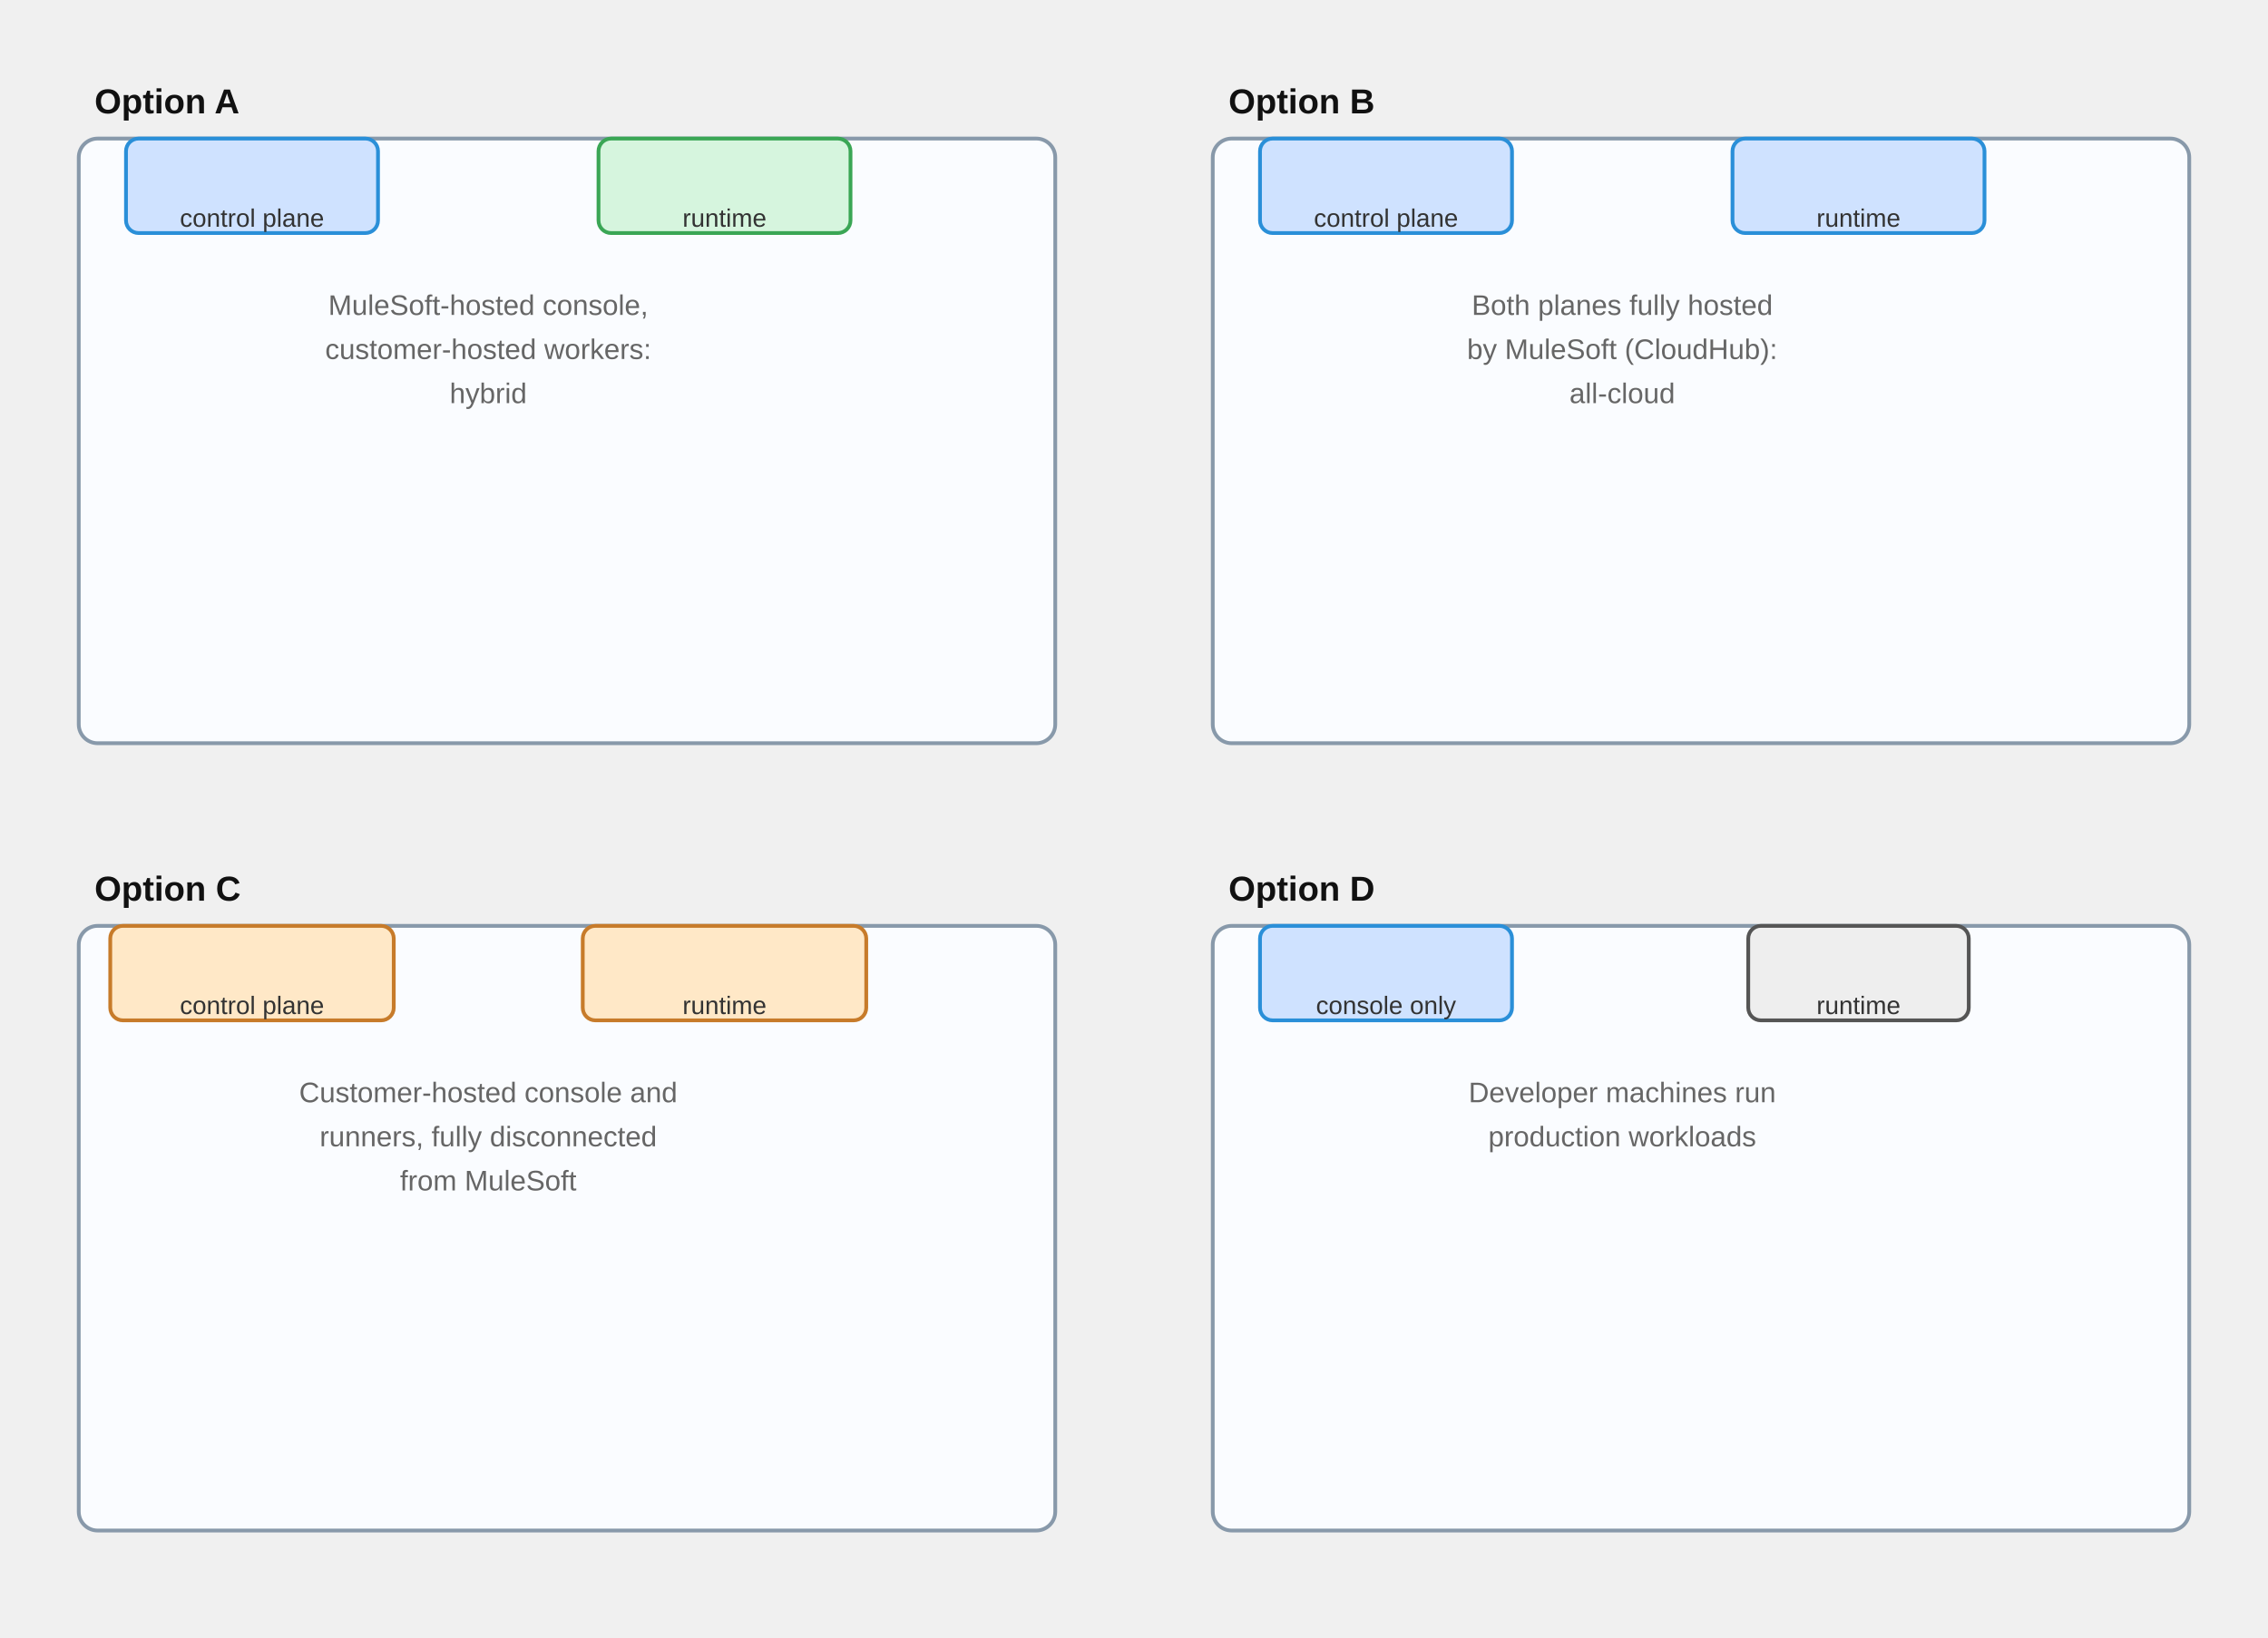
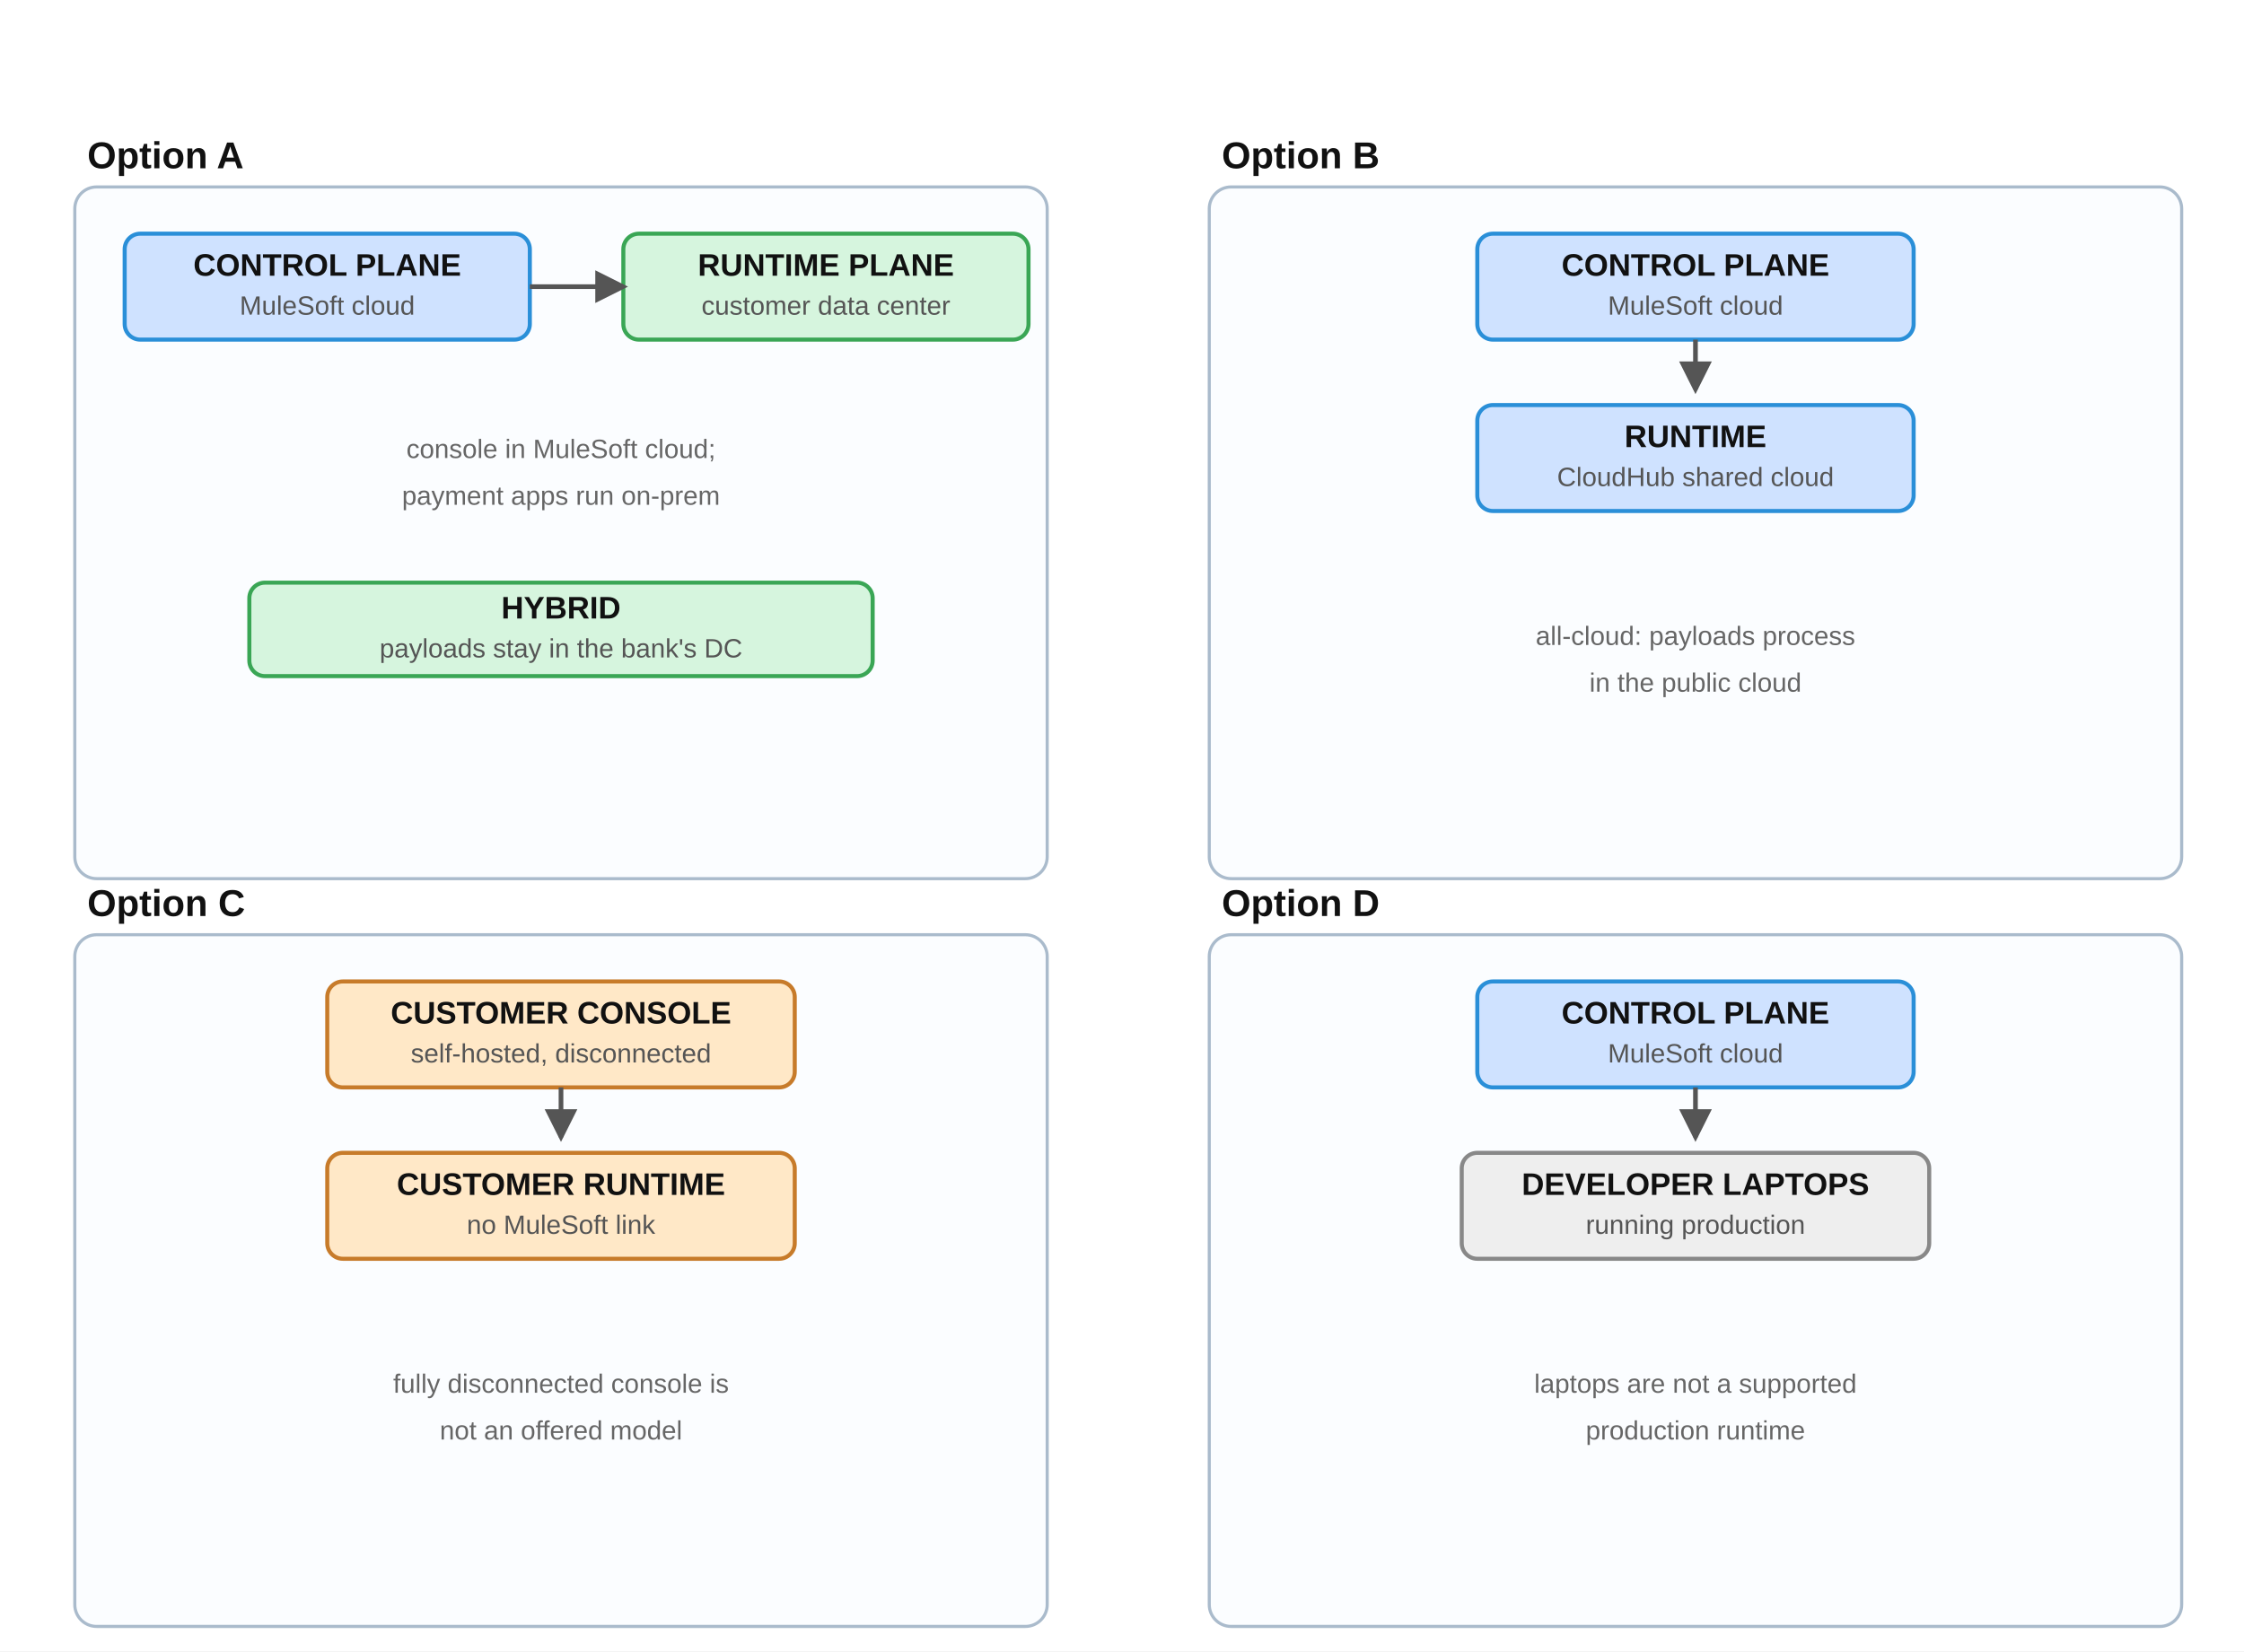
- <svg xmlns="http://www.w3.org/2000/svg" width="720" height="520" viewBox="0 0 720 520" font-family="Arial,sans-serif">
+ <svg xmlns="http://www.w3.org/2000/svg" width="720" height="530" viewBox="0 0 720 530" font-family="Arial,sans-serif">
  <defs>
    <marker id="ah" markerWidth="7" markerHeight="7" refX="6" refY="3.5" orient="auto">
      <path d="M0,0 L7,3.5 L0,7 z" fill="#555" />
    </marker>
  </defs>
-   <text x="30" y="36" text-anchor="start" font-size="11" fill="#111" font-weight="bold">Option A</text>
-   <rect x="25" y="44" width="310" height="192" rx="6" fill="#fafcff" stroke="#8899aa" stroke-width="1.2" />
-   <text x="80" y="66" text-anchor="middle" font-size="10" fill="#111" font-weight="bold">Cloud</text>
-   <rect x="40" y="44" width="80" height="30" rx="4" fill="#cfe2ff" stroke="#2a8fd8" stroke-width="1.2" />
-   <text x="80" y="72" text-anchor="middle" font-size="8" fill="#333" font-weight="normal">control plane</text>
-   <text x="230" y="66" text-anchor="middle" font-size="10" fill="#111" font-weight="bold">On-prem</text>
-   <rect x="190" y="44" width="80" height="30" rx="4" fill="#d6f5de" stroke="#3aa655" stroke-width="1.2" />
-   <text x="230" y="72" text-anchor="middle" font-size="8" fill="#333" font-weight="normal">runtime</text>
-   <text x="155" y="100" text-anchor="middle" font-size="9" fill="#666" font-weight="normal">MuleSoft-hosted console,</text>
-   <text x="155" y="114" text-anchor="middle" font-size="9" fill="#666" font-weight="normal">customer-hosted workers:</text>
-   <text x="155" y="128" text-anchor="middle" font-size="9" fill="#666" font-weight="normal">hybrid</text>
-   <text x="390" y="36" text-anchor="start" font-size="11" fill="#111" font-weight="bold">Option B</text>
-   <rect x="385" y="44" width="310" height="192" rx="6" fill="#fafcff" stroke="#8899aa" stroke-width="1.2" />
-   <text x="440" y="66" text-anchor="middle" font-size="10" fill="#111" font-weight="bold">Cloud</text>
-   <rect x="400" y="44" width="80" height="30" rx="4" fill="#cfe2ff" stroke="#2a8fd8" stroke-width="1.2" />
-   <text x="440" y="72" text-anchor="middle" font-size="8" fill="#333" font-weight="normal">control plane</text>
-   <text x="590" y="66" text-anchor="middle" font-size="10" fill="#111" font-weight="bold">Cloud</text>
-   <rect x="550" y="44" width="80" height="30" rx="4" fill="#cfe2ff" stroke="#2a8fd8" stroke-width="1.2" />
-   <text x="590" y="72" text-anchor="middle" font-size="8" fill="#333" font-weight="normal">runtime</text>
-   <text x="515" y="100" text-anchor="middle" font-size="9" fill="#666" font-weight="normal">Both planes fully hosted</text>
-   <text x="515" y="114" text-anchor="middle" font-size="9" fill="#666" font-weight="normal">by MuleSoft (CloudHub):</text>
-   <text x="515" y="128" text-anchor="middle" font-size="9" fill="#666" font-weight="normal">all-cloud</text>
-   <text x="30" y="286" text-anchor="start" font-size="11" fill="#111" font-weight="bold">Option C</text>
-   <rect x="25" y="294" width="310" height="192" rx="6" fill="#fafcff" stroke="#8899aa" stroke-width="1.2" />
-   <text x="80" y="316" text-anchor="middle" font-size="10" fill="#111" font-weight="bold">Customer</text>
-   <rect x="35" y="294" width="90" height="30" rx="4" fill="#ffe8c7" stroke="#c77b2a" stroke-width="1.2" />
-   <text x="80" y="322" text-anchor="middle" font-size="8" fill="#333" font-weight="normal">control plane</text>
-   <text x="230" y="316" text-anchor="middle" font-size="10" fill="#111" font-weight="bold">Customer</text>
-   <rect x="185" y="294" width="90" height="30" rx="4" fill="#ffe8c7" stroke="#c77b2a" stroke-width="1.2" />
-   <text x="230" y="322" text-anchor="middle" font-size="8" fill="#333" font-weight="normal">runtime</text>
-   <text x="155" y="350" text-anchor="middle" font-size="9" fill="#666" font-weight="normal">Customer-hosted console and</text>
-   <text x="155" y="364" text-anchor="middle" font-size="9" fill="#666" font-weight="normal">runners, fully disconnected</text>
-   <text x="155" y="378" text-anchor="middle" font-size="9" fill="#666" font-weight="normal">from MuleSoft</text>
-   <text x="390" y="286" text-anchor="start" font-size="11" fill="#111" font-weight="bold">Option D</text>
-   <rect x="385" y="294" width="310" height="192" rx="6" fill="#fafcff" stroke="#8899aa" stroke-width="1.2" />
-   <text x="440" y="316" text-anchor="middle" font-size="10" fill="#111" font-weight="bold">Cloud</text>
-   <rect x="400" y="294" width="80" height="30" rx="4" fill="#cfe2ff" stroke="#2a8fd8" stroke-width="1.2" />
-   <text x="440" y="322" text-anchor="middle" font-size="8" fill="#333" font-weight="normal">console only</text>
-   <text x="590" y="316" text-anchor="middle" font-size="10" fill="#111" font-weight="bold">Laptop</text>
-   <rect x="555" y="294" width="70" height="30" rx="4" fill="#eeeeee" stroke="#555" stroke-width="1.2" />
-   <text x="590" y="322" text-anchor="middle" font-size="8" fill="#333" font-weight="normal">runtime</text>
-   <text x="515" y="350" text-anchor="middle" font-size="9" fill="#666" font-weight="normal">Developer machines run</text>
-   <text x="515" y="364" text-anchor="middle" font-size="9" fill="#666" font-weight="normal">production workloads</text>
+   <rect width="720" height="530" fill="#ffffff" />
+   <text x="28" y="54" font-size="12" font-weight="bold" fill="#111">Option A</text>
+   <rect x="24" y="60" width="312" height="222" rx="7" fill="#fbfdff" stroke="#aabbcc" stroke-width="1" />
+   <rect x="40" y="75" width="130" height="34" rx="5" fill="#cfe2ff" stroke="#2a8fd8" stroke-width="1.3" />
+   <text x="105" y="88.5" text-anchor="middle" font-size="10" font-weight="bold" fill="#111">CONTROL PLANE</text>
+   <text x="105" y="101" text-anchor="middle" font-size="8.5" fill="#555">MuleSoft cloud</text>
+   <rect x="200" y="75" width="130" height="34" rx="5" fill="#d6f5de" stroke="#3aa655" stroke-width="1.3" />
+   <text x="265" y="88.5" text-anchor="middle" font-size="10" font-weight="bold" fill="#111">RUNTIME PLANE</text>
+   <text x="265" y="101" text-anchor="middle" font-size="8.5" fill="#555">customer data center</text>
+   <line x1="170" y1="92" x2="200" y2="92" stroke="#555" stroke-width="1.5" marker-end="url(#ah)" />
+   <text x="180" y="147" text-anchor="middle" font-size="8.5" fill="#666">console in MuleSoft cloud;</text>
+   <text x="180" y="162" text-anchor="middle" font-size="8.5" fill="#666">payment apps run on-prem</text>
+   <rect x="80" y="187" width="200" height="30" rx="5" fill="#d6f5de" stroke="#3aa655" stroke-width="1.3" />
+   <text x="180" y="198.5" text-anchor="middle" font-size="10" font-weight="bold" fill="#111">HYBRID</text>
+   <text x="180" y="211" text-anchor="middle" font-size="8.5" fill="#555">payloads stay in the bank's DC</text>
+   <text x="392" y="54" font-size="12" font-weight="bold" fill="#111">Option B</text>
+   <rect x="388" y="60" width="312" height="222" rx="7" fill="#fbfdff" stroke="#aabbcc" stroke-width="1" />
+   <rect x="474" y="75" width="140" height="34" rx="5" fill="#cfe2ff" stroke="#2a8fd8" stroke-width="1.3" />
+   <text x="544" y="88.5" text-anchor="middle" font-size="10" font-weight="bold" fill="#111">CONTROL PLANE</text>
+   <text x="544" y="101" text-anchor="middle" font-size="8.5" fill="#555">MuleSoft cloud</text>
+   <line x1="544" y1="109" x2="544" y2="125" stroke="#555" stroke-width="1.5" marker-end="url(#ah)" />
+   <rect x="474" y="130" width="140" height="34" rx="5" fill="#cfe2ff" stroke="#2a8fd8" stroke-width="1.3" />
+   <text x="544" y="143.5" text-anchor="middle" font-size="10" font-weight="bold" fill="#111">RUNTIME</text>
+   <text x="544" y="156" text-anchor="middle" font-size="8.5" fill="#555">CloudHub shared cloud</text>
+   <text x="544" y="207" text-anchor="middle" font-size="8.5" fill="#666">all-cloud: payloads process</text>
+   <text x="544" y="222" text-anchor="middle" font-size="8.5" fill="#666">in the public cloud</text>
+   <text x="28" y="294" font-size="12" font-weight="bold" fill="#111">Option C</text>
+   <rect x="24" y="300" width="312" height="222" rx="7" fill="#fbfdff" stroke="#aabbcc" stroke-width="1" />
+   <rect x="105" y="315" width="150" height="34" rx="5" fill="#ffe8c7" stroke="#c77b2a" stroke-width="1.3" />
+   <text x="180" y="328.5" text-anchor="middle" font-size="10" font-weight="bold" fill="#111">CUSTOMER CONSOLE</text>
+   <text x="180" y="341" text-anchor="middle" font-size="8.5" fill="#555">self-hosted, disconnected</text>
+   <line x1="180" y1="349" x2="180" y2="365" stroke="#555" stroke-width="1.5" marker-end="url(#ah)" />
+   <rect x="105" y="370" width="150" height="34" rx="5" fill="#ffe8c7" stroke="#c77b2a" stroke-width="1.3" />
+   <text x="180" y="383.5" text-anchor="middle" font-size="10" font-weight="bold" fill="#111">CUSTOMER RUNTIME</text>
+   <text x="180" y="396" text-anchor="middle" font-size="8.5" fill="#555">no MuleSoft link</text>
+   <text x="180" y="447" text-anchor="middle" font-size="8.5" fill="#666">fully disconnected console is</text>
+   <text x="180" y="462" text-anchor="middle" font-size="8.5" fill="#666">not an offered model</text>
+   <text x="392" y="294" font-size="12" font-weight="bold" fill="#111">Option D</text>
+   <rect x="388" y="300" width="312" height="222" rx="7" fill="#fbfdff" stroke="#aabbcc" stroke-width="1" />
+   <rect x="474" y="315" width="140" height="34" rx="5" fill="#cfe2ff" stroke="#2a8fd8" stroke-width="1.3" />
+   <text x="544" y="328.5" text-anchor="middle" font-size="10" font-weight="bold" fill="#111">CONTROL PLANE</text>
+   <text x="544" y="341" text-anchor="middle" font-size="8.5" fill="#555">MuleSoft cloud</text>
+   <line x1="544" y1="349" x2="544" y2="365" stroke="#555" stroke-width="1.5" marker-end="url(#ah)" />
+   <rect x="469" y="370" width="150" height="34" rx="5" fill="#eeeeee" stroke="#888888" stroke-width="1.3" />
+   <text x="544" y="383.5" text-anchor="middle" font-size="10" font-weight="bold" fill="#111">DEVELOPER LAPTOPS</text>
+   <text x="544" y="396" text-anchor="middle" font-size="8.5" fill="#555">running production</text>
+   <text x="544" y="447" text-anchor="middle" font-size="8.5" fill="#666">laptops are not a supported</text>
+   <text x="544" y="462" text-anchor="middle" font-size="8.5" fill="#666">production runtime</text>
</svg>
